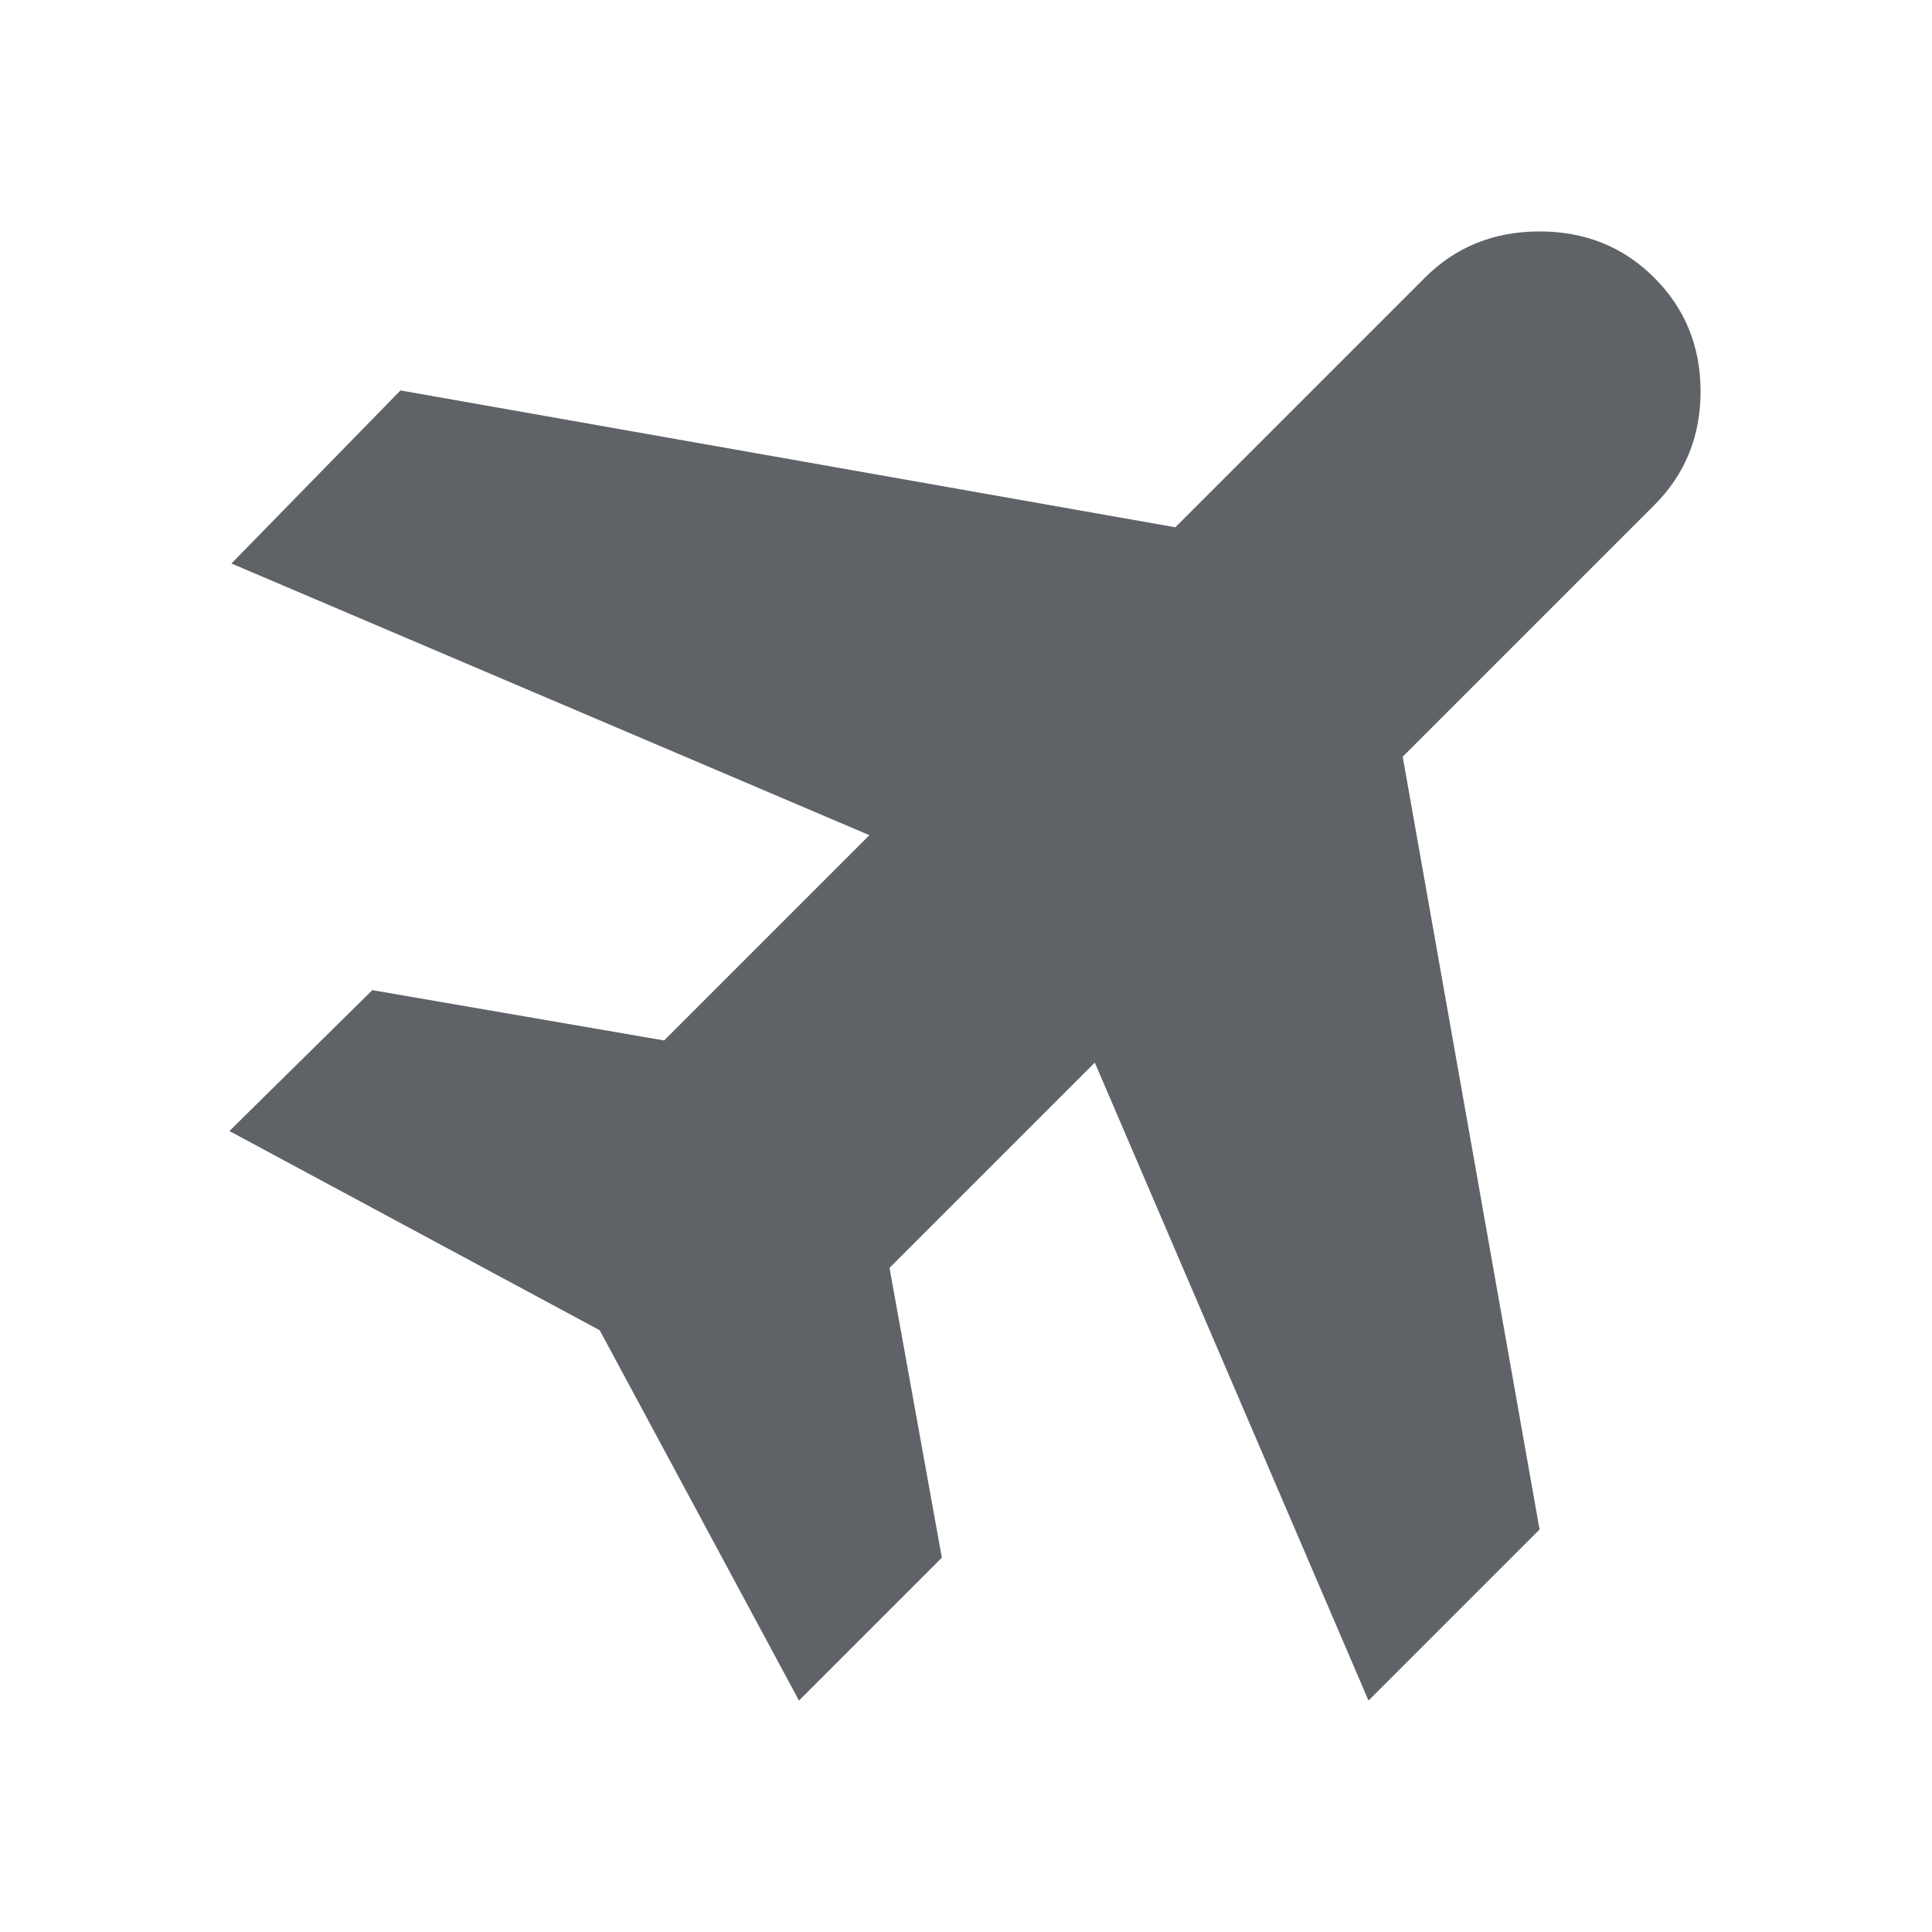
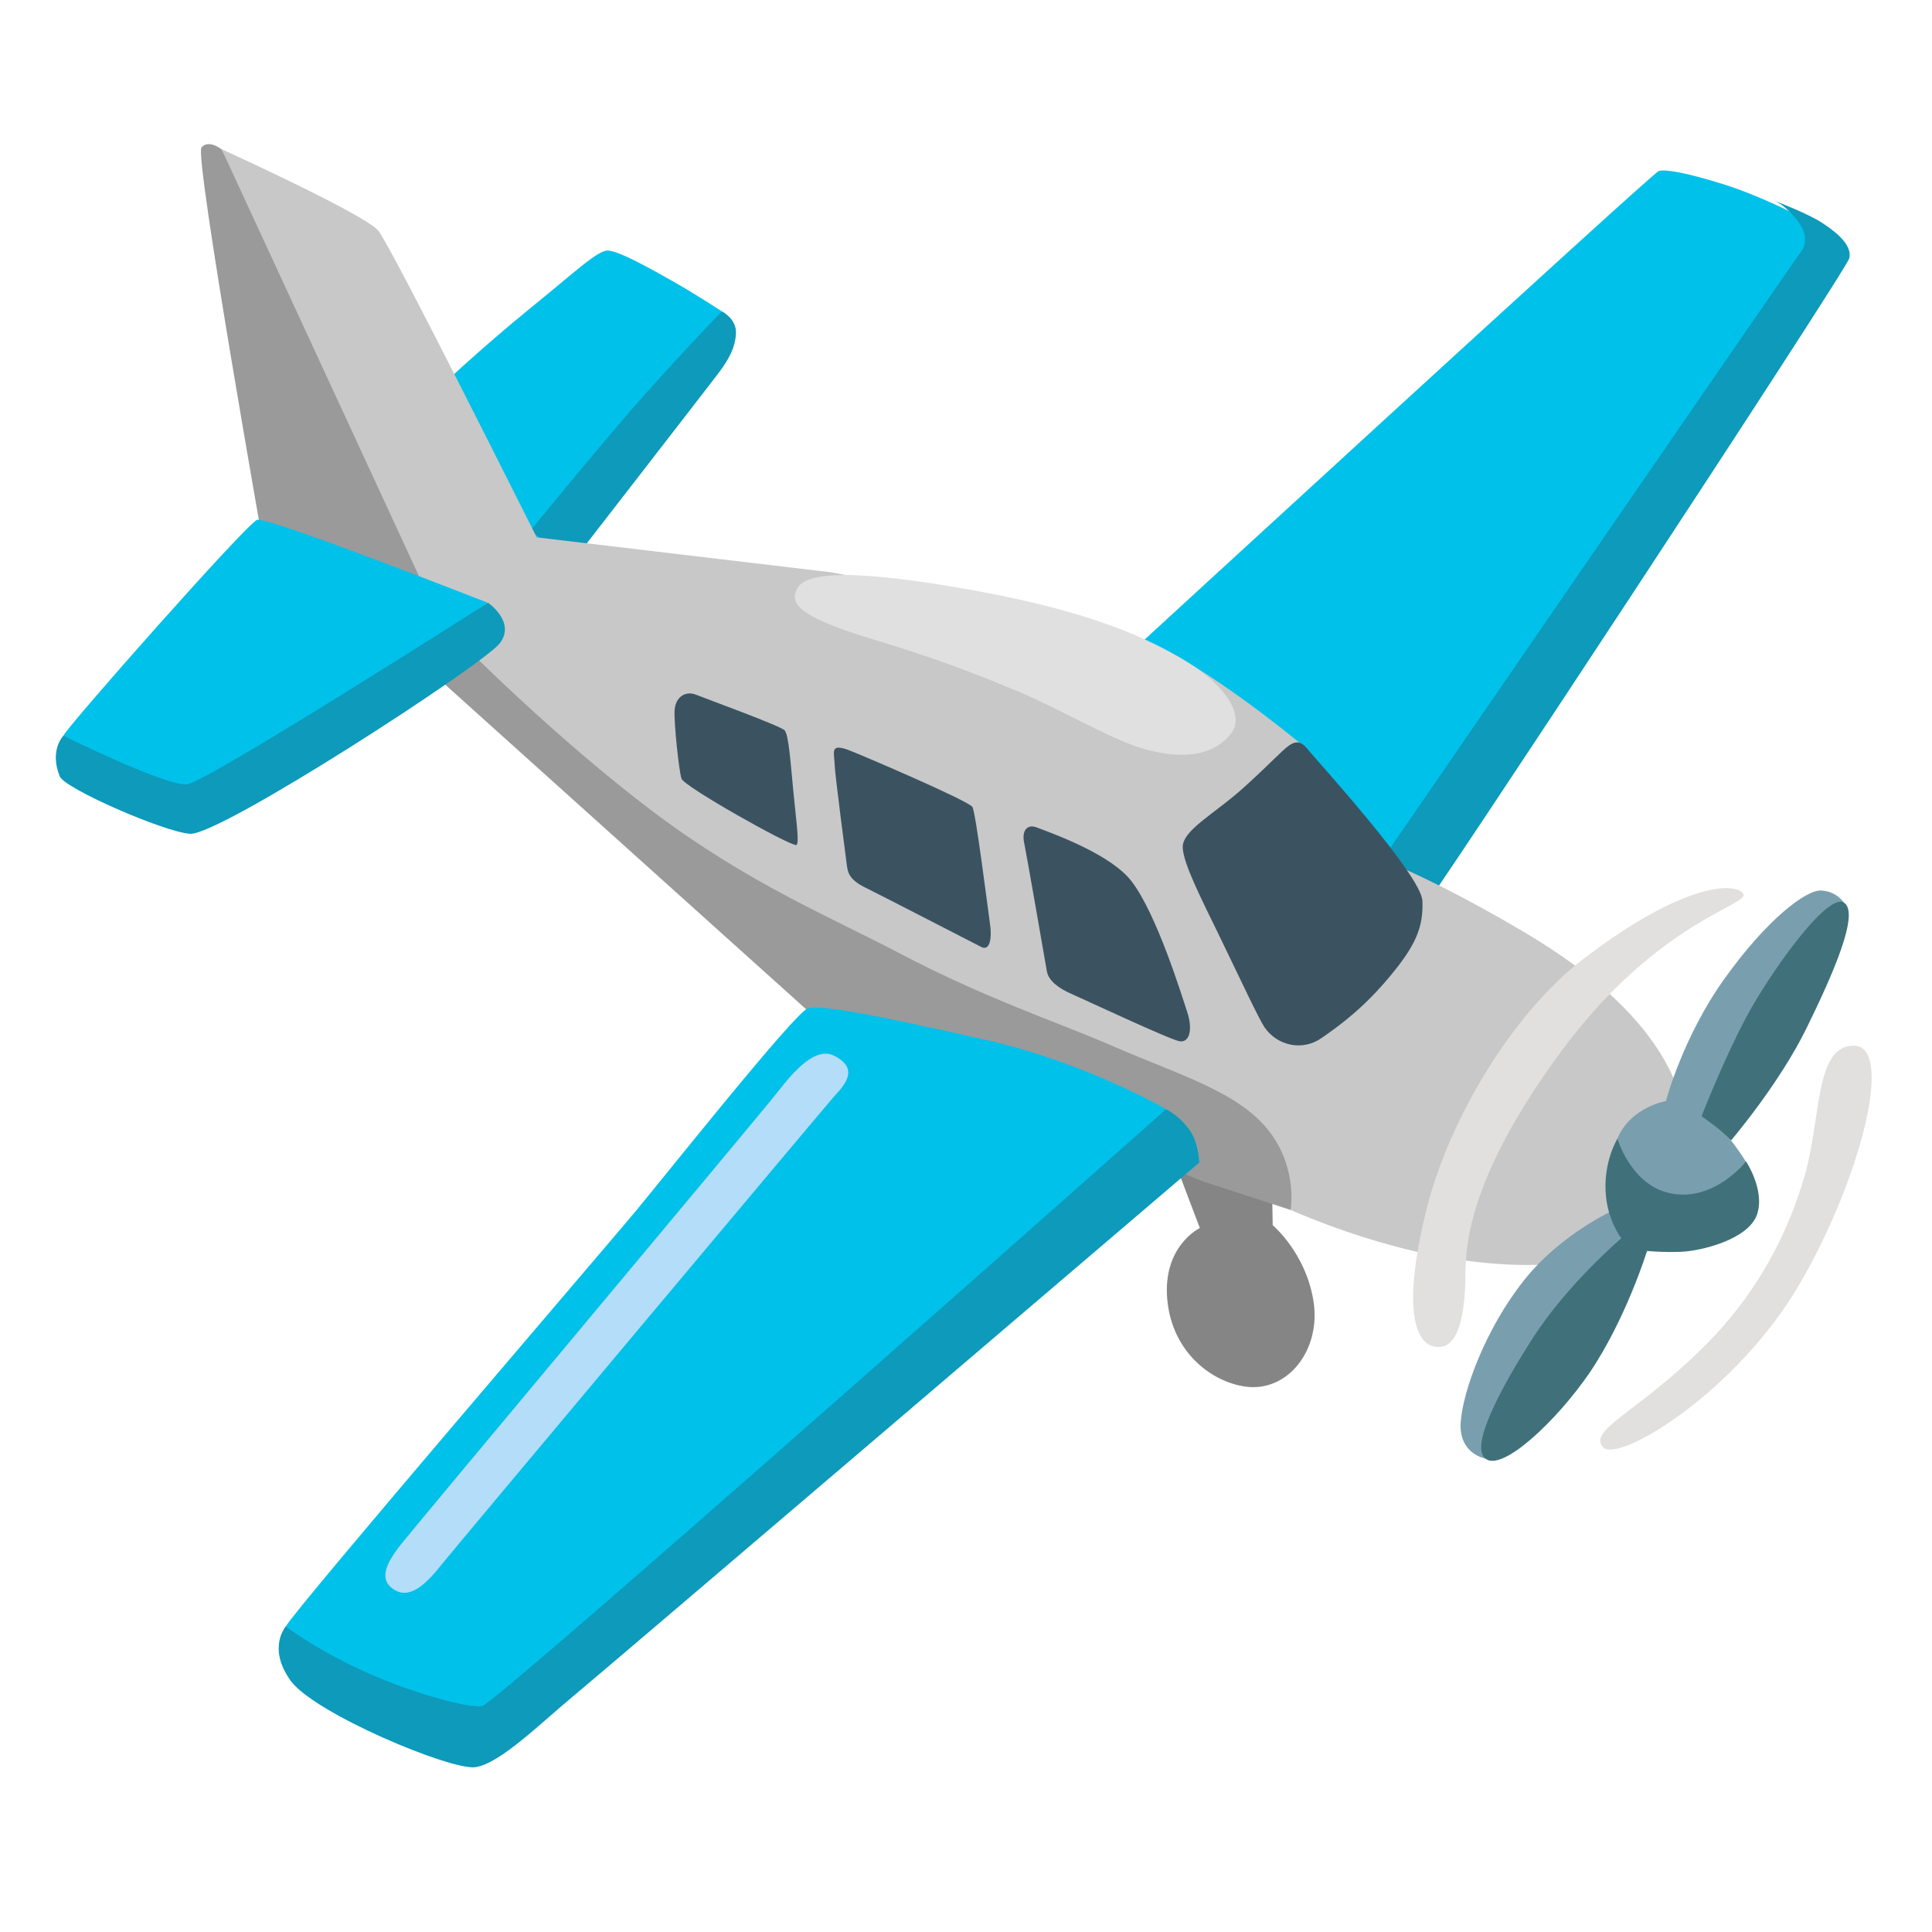
- <svg xmlns="http://www.w3.org/2000/svg" height="24px" viewBox="0 -960 960 960" width="24px" fill="#5f6368">
-   <path d="m397-115-99-184-184-99 71-70 145 25 102-102-317-135 84-86 385 68 124-124q23-23 57-23t57 23q23 23 23 56.5T822-709L697-584l68 384-85 85-136-317-102 102 26 144-71 71Z" />
+ <svg xmlns="http://www.w3.org/2000/svg" width="50" zoomAndPan="magnify" viewBox="0 0 37.5 37.5" height="50" preserveAspectRatio="xMidYMid meet" version="1.0">
+   <path fill="#858585" d="M 22.816 22.59 L 23.289 23.836 C 23.289 23.836 22.566 24.18 22.656 25.215 C 22.746 26.246 23.516 26.824 24.176 26.914 C 24.992 27.027 25.641 26.207 25.496 25.266 C 25.352 24.324 24.703 23.781 24.703 23.781 L 24.684 22.695 Z M 22.816 22.59 " fill-opacity="1" fill-rule="nonzero" />
+   <path fill="#00c1e9" d="M 8.289 7.793 C 8.305 7.699 9.453 6.664 10.281 5.992 C 11.109 5.324 11.598 4.855 11.797 4.863 C 12.012 4.867 12.656 5.23 13.102 5.484 C 13.488 5.703 14.012 6.043 14.012 6.043 L 13.18 7.508 C 13.18 7.508 10.23 11.047 10.184 11.016 C 10.141 10.984 8.289 7.793 8.289 7.793 " fill-opacity="1" fill-rule="nonzero" />
+   <path fill="#0d9abb" d="M 10.297 10.297 C 10.297 10.297 11.844 8.402 12.562 7.605 C 13.277 6.805 14.012 6.043 14.012 6.043 C 14.012 6.043 14.301 6.188 14.285 6.473 C 14.27 6.758 14.141 6.98 13.949 7.238 C 13.758 7.492 11.098 10.922 11.098 10.922 Z M 10.297 10.297 " fill-opacity="1" fill-rule="nonzero" />
+   <path fill="#00c1e9" d="M 21.766 12.828 C 21.766 12.828 32.066 3.363 32.195 3.32 C 32.324 3.277 32.773 3.363 33.457 3.578 C 34.141 3.789 35.316 4.344 35.297 4.473 C 35.273 4.602 35.145 5.285 35.145 5.285 C 35.145 5.285 26.949 18.34 26.395 17.613 C 25.84 16.887 21.766 12.828 21.766 12.828 " fill-opacity="1" fill-rule="nonzero" />
+   <path fill="#0d9abb" d="M 26.785 16.75 C 26.785 16.75 34.836 5.039 34.957 4.887 C 35.137 4.656 34.992 4.379 34.793 4.168 C 34.594 3.949 34.434 3.895 34.434 3.895 C 34.434 3.895 35.082 4.137 35.371 4.328 C 35.695 4.539 35.949 4.777 35.895 5.012 C 35.84 5.246 27.562 17.828 27.531 17.758 C 27.496 17.684 26.785 16.75 26.785 16.75 " fill-opacity="1" fill-rule="nonzero" />
+   <path fill="#9a9a9a" d="M 4.297 2.895 C 4.297 2.895 4.047 2.699 3.91 2.863 C 3.77 3.031 5.156 10.84 5.156 10.84 L 8.477 13.141 L 16.203 20.09 L 23.371 22.938 L 25.047 23.484 C 25.047 23.484 26.633 22.406 26.633 22.34 C 26.633 22.273 24.984 17.215 24.984 17.215 L 9.707 11.508 Z M 4.297 2.895 " fill-opacity="1" fill-rule="nonzero" />
+   <path fill="#c8c8c8" d="M 7.336 4.469 C 7.031 4.137 4.301 2.895 4.301 2.895 L 8.48 11.934 L 9.027 12.551 C 9.027 12.551 10.809 14.348 12.68 15.758 C 14.551 17.164 16.129 17.801 17.484 18.516 C 19.145 19.387 20.508 19.832 21.59 20.301 C 22.91 20.875 24.066 21.199 24.652 21.98 C 25.191 22.699 25.051 23.484 25.051 23.484 C 25.051 23.484 26.145 23.984 27.484 24.293 C 28.828 24.602 31.754 24.973 32.504 23.215 C 33.25 21.453 32.191 19.648 29.645 18.129 C 27.094 16.613 25.926 16.371 25.926 16.371 L 25.219 14.414 C 25.219 14.414 23.371 12.875 22.207 12.434 C 21.043 11.992 16.137 11.109 16.137 11.109 L 10.418 10.43 C 10.414 10.43 7.574 4.734 7.336 4.469 " fill-opacity="1" fill-rule="nonzero" />
+   <path fill="#e0e0e0" d="M 15.473 11.422 C 15.32 11.715 15.496 11.973 16.949 12.41 C 18.312 12.824 19.016 13.113 19.766 13.422 C 20.512 13.734 21.566 14.348 22.16 14.523 C 22.754 14.699 23.48 14.766 23.898 14.234 C 24.148 13.918 23.855 13.332 22.973 12.805 C 22.09 12.277 20.926 11.836 19.035 11.484 C 17.145 11.137 15.691 11.004 15.473 11.422 " fill-opacity="1" fill-rule="nonzero" />
+   <path fill="#00c1e9" d="M 4.992 10.09 C 4.82 10.125 1.277 14.133 1.23 14.281 C 1.18 14.434 1.555 14.938 1.555 14.938 L 3.566 15.816 L 9.465 11.699 C 9.461 11.699 5.246 10.039 4.992 10.09 " fill-opacity="1" fill-rule="nonzero" />
+   <path fill="#0d9abb" d="M 1.23 14.281 C 1.23 14.281 3.23 15.27 3.633 15.223 C 4.031 15.172 9.473 11.699 9.473 11.699 C 9.473 11.699 10.02 12.074 9.699 12.488 C 9.379 12.902 4.27 16.223 3.688 16.184 C 3.195 16.152 1.258 15.309 1.16 15.07 C 0.953 14.562 1.23 14.281 1.23 14.281 " fill-opacity="1" fill-rule="nonzero" />
+   <path fill="#00c1e9" d="M 15.676 19.574 C 15.414 19.672 12.945 22.777 12.336 23.512 C 11.801 24.156 5.727 31.23 5.547 31.57 C 5.363 31.914 5.84 32.344 5.84 32.344 L 9.25 33.707 L 20.258 24.66 L 22.637 21.531 C 22.637 21.531 21.051 20.613 19.117 20.18 C 17.184 19.746 15.926 19.484 15.676 19.574 " fill-opacity="1" fill-rule="nonzero" />
+   <path fill="#0d9abb" d="M 22.633 21.531 C 22.633 21.531 9.664 33.039 9.363 33.113 C 9.129 33.172 7.918 32.852 6.914 32.371 C 6.059 31.965 5.547 31.57 5.547 31.57 C 5.547 31.57 5.184 31.98 5.637 32.617 C 6.09 33.254 8.75 34.367 9.227 34.301 C 9.707 34.23 10.477 33.461 11.137 32.914 C 11.797 32.367 23.277 22.566 23.277 22.566 C 23.277 22.566 23.266 22.207 23.117 21.977 C 22.914 21.66 22.633 21.531 22.633 21.531 " fill-opacity="1" fill-rule="nonzero" />
+   <path fill="#b4ddfa" d="M 16.191 20.492 C 15.836 20.312 15.426 20.766 15.082 21.211 C 14.734 21.656 7.953 29.746 7.73 30.043 C 7.508 30.344 7.336 30.664 7.656 30.859 C 7.977 31.055 8.301 30.711 8.594 30.34 C 8.895 29.969 15.992 21.504 16.191 21.281 C 16.395 21.059 16.688 20.742 16.191 20.492 " fill-opacity="1" fill-rule="nonzero" />
+   <path fill="#3b5361" d="M 13.52 13.488 C 13.297 13.395 13.109 13.539 13.094 13.785 C 13.078 14.031 13.18 14.969 13.227 15.113 C 13.277 15.266 15.293 16.402 15.453 16.402 C 15.527 16.402 15.445 15.855 15.402 15.391 C 15.34 14.746 15.309 14.289 15.234 14.18 C 15.188 14.102 13.711 13.566 13.52 13.488 M 16.441 14.547 C 16.102 14.434 16.195 14.602 16.203 14.879 C 16.207 15.023 16.422 16.688 16.438 16.801 C 16.457 16.914 16.461 17.07 16.816 17.238 C 17.188 17.422 18.887 18.301 19.051 18.383 C 19.211 18.461 19.262 18.219 19.211 17.895 C 19.164 17.566 18.941 15.781 18.875 15.664 C 18.812 15.547 16.629 14.613 16.441 14.547 M 20.117 16.059 C 19.938 15.992 19.828 16.121 19.879 16.359 C 19.918 16.539 20.289 18.676 20.32 18.855 C 20.352 19.035 20.547 19.184 20.809 19.297 C 21.066 19.41 22.699 20.176 22.895 20.211 C 23.09 20.242 23.156 19.98 23.043 19.641 C 22.93 19.297 22.453 17.75 21.969 17.113 C 21.586 16.605 20.539 16.215 20.117 16.059 M 25.016 14.473 C 24.875 14.574 24.684 14.793 24.172 15.258 C 23.586 15.797 22.934 16.113 22.957 16.461 C 22.977 16.77 23.277 17.367 23.68 18.191 C 24.059 18.973 24.426 19.762 24.543 19.938 C 24.789 20.297 25.277 20.41 25.652 20.148 C 26.027 19.887 26.469 19.562 26.973 18.957 C 27.48 18.352 27.629 17.996 27.609 17.488 C 27.594 16.984 25.496 14.691 25.398 14.562 C 25.297 14.434 25.195 14.344 25.016 14.473 " fill-opacity="1" fill-rule="nonzero" />
+   <path fill="#e1e0df" d="M 31.109 28.086 C 31.387 28.426 33.727 27.023 34.961 24.871 C 36.117 22.859 36.766 20.32 35.992 20.297 C 35.219 20.277 35.352 21.715 35.031 22.809 C 34.832 23.492 34.359 24.875 33.051 26.16 C 31.758 27.434 30.836 27.746 31.109 28.086 M 33.836 17.348 C 33.969 17.566 32.164 17.883 30.301 20.41 C 28.328 23.086 28.453 24.426 28.441 24.902 C 28.418 25.609 28.277 26.273 27.797 26.125 C 27.465 26.02 27.234 25.371 27.664 23.57 C 28.09 21.773 29.348 19.664 30.758 18.594 C 32.727 17.094 33.707 17.133 33.836 17.348 " fill-opacity="1" fill-rule="nonzero" />
+   <path fill="#799fae" d="M 32.336 21.371 C 32.336 21.371 32.66 20.129 33.473 18.996 C 34.281 17.863 35.055 17.262 35.355 17.285 C 35.656 17.305 35.785 17.516 35.785 17.516 L 33.578 22.109 C 33.578 22.109 33.742 22.312 33.887 22.547 C 34.062 22.84 33.793 23.297 33.793 23.297 L 31.801 23.812 L 28.824 28.309 C 28.824 28.309 28.309 28.219 28.352 27.602 C 28.398 26.98 28.844 25.781 29.574 24.859 C 30.301 23.938 31.34 23.48 31.34 23.48 L 31.5 22.867 C 31.5 22.867 31.199 22.566 31.395 22.098 C 31.648 21.488 32.336 21.371 32.336 21.371 " fill-opacity="1" fill-rule="nonzero" />
+   <path fill="#40717a" d="M 33.027 21.664 C 33.027 21.664 33.203 21.793 33.336 21.895 C 33.465 21.996 33.602 22.133 33.602 22.133 C 33.602 22.133 34.543 21.031 35.074 19.938 C 35.555 18.953 36.117 17.707 35.785 17.516 C 35.449 17.328 34.312 18.953 33.891 19.75 C 33.465 20.547 33.027 21.664 33.027 21.664 M 31.395 22.102 C 31.395 22.102 31.637 22.941 32.34 23.141 C 33.23 23.391 33.891 22.543 33.891 22.543 C 33.891 22.543 34.262 23.102 34.105 23.57 C 33.941 24.059 33.016 24.281 32.637 24.297 C 32.262 24.312 31.969 24.281 31.969 24.281 C 31.969 24.281 31.559 25.609 30.844 26.66 C 30.211 27.578 29.16 28.574 28.832 28.312 C 28.5 28.051 29.242 26.766 29.75 25.973 C 30.422 24.926 31.469 24.035 31.469 24.035 C 31.469 24.035 31.219 23.707 31.172 23.223 C 31.105 22.562 31.395 22.102 31.395 22.102 " fill-opacity="1" fill-rule="nonzero" />
</svg>
